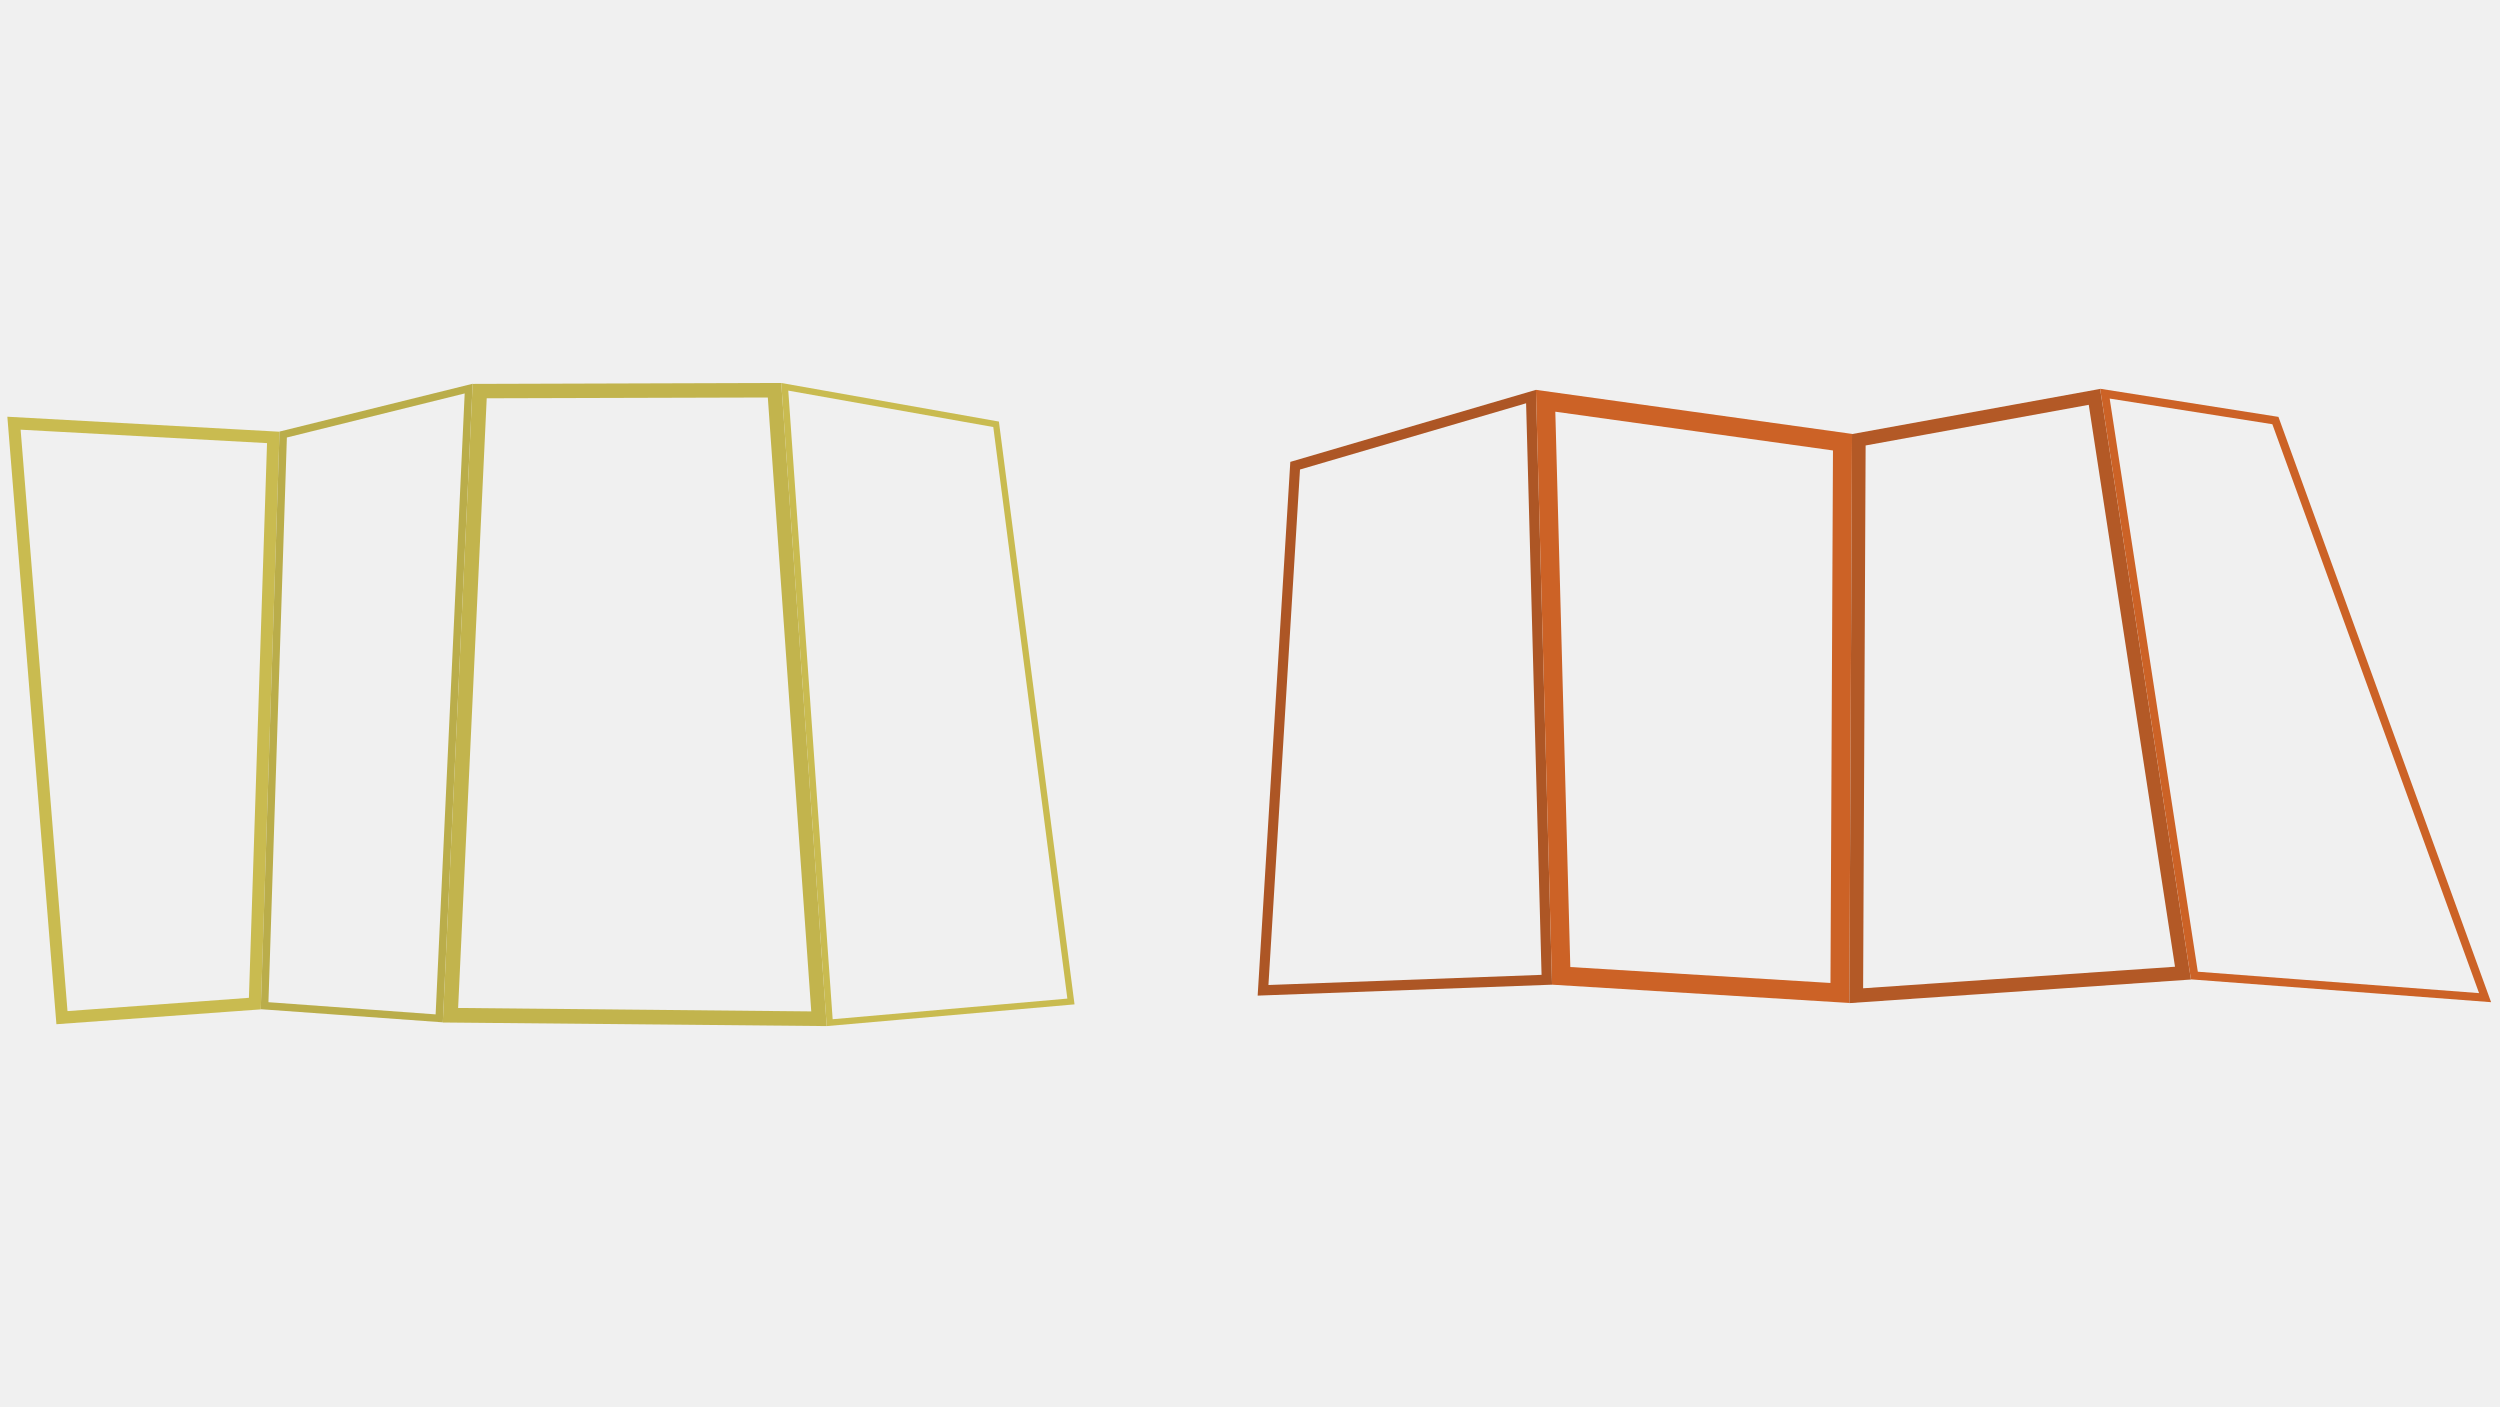
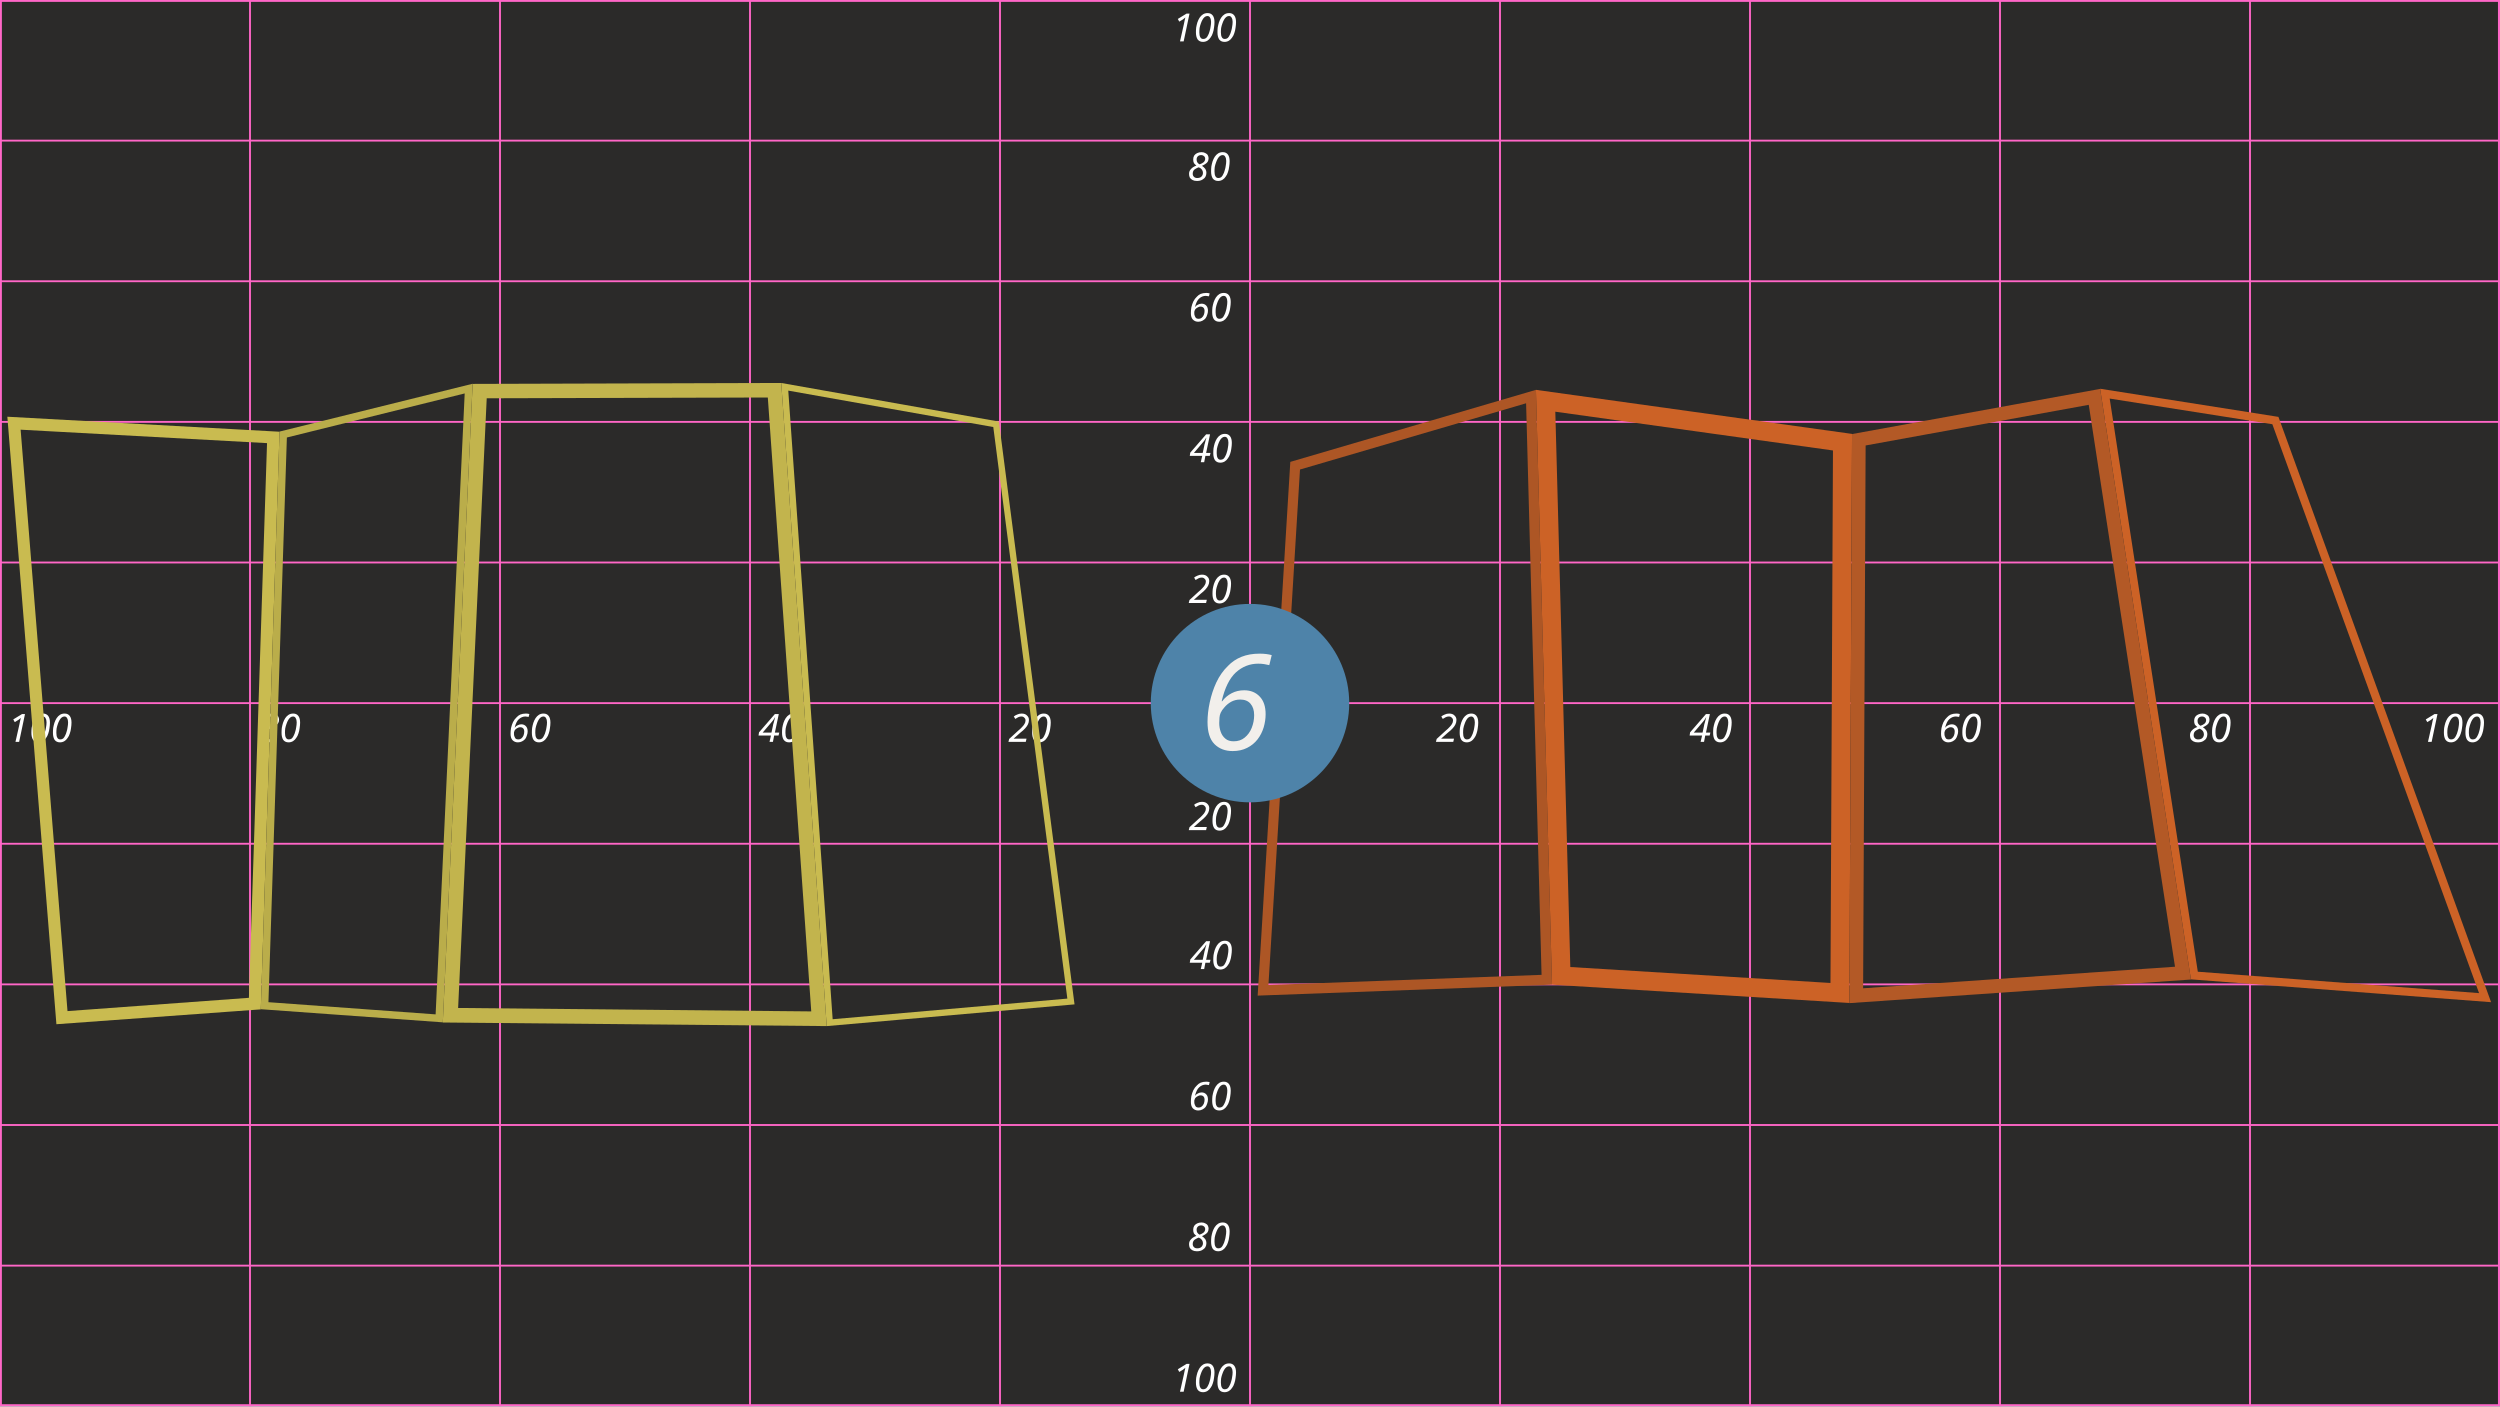
- <svg xmlns="http://www.w3.org/2000/svg" xmlns:xlink="http://www.w3.org/1999/xlink" id="uuid-6c173888-e471-438d-a2e3-cd1b7e5d34a3" data-name="ABs" width="160" height="90" viewBox="0 0 160 90">
+ <svg xmlns="http://www.w3.org/2000/svg" xmlns:xlink="http://www.w3.org/1999/xlink" id="uuid-fcf1353d-920d-412f-b4a2-6292b1d98020" data-name="ABs" width="160" height="90" viewBox="0 0 160 90">
  <defs>
    <style>
-       .uuid-62004523-ef84-4b5e-b5d4-2820be44a93c {
+       .uuid-07e3bbe4-2c1f-44b8-9439-77ed8ff3ba81 {
+         fill: #232323;
+       }
+ 
+       .uuid-2bd9154a-9b61-4e7c-8e03-02dd3aa0b5ed {
+         fill: #4e83a9;
+       }
+ 
+       .uuid-7368bca5-2cd5-4fd3-b764-5f54c2b9ed39 {
        fill: #c2b44d;
      }

-       .uuid-a9d7753d-2d81-457a-9ac5-005854fcd9a0 {
+       .uuid-cfe50825-c7c0-41d9-9085-5c0eeb8164b3 {
        fill: #baad4a;
      }

-       .uuid-4792467a-1ad3-4554-beec-1ecdca8ceb11 {
+       .uuid-6fdee401-2350-4e38-8f82-95672fa50e2f {
        fill: #ad5625;
      }

-       .uuid-14db5f66-56cf-4715-b93e-153249e960bc {
+       .uuid-80438452-d94d-4871-b1cd-c324d57f7d55 {
        fill: #b35926;
      }

-       .uuid-d256fed4-ed47-47cd-80f5-60f999ab2177 {
+       .uuid-fd48c93c-6779-4e17-8d42-1789e6d8dbd9 {
        fill: #cc6226;
      }

-       .uuid-3c59e274-a1f8-4fd2-8cbb-63006cb33994 {
+       .uuid-909d3951-0216-465c-9b7f-45ba8417ee10 {
+         fill: none;
+         stroke: #ff66c7;
+         stroke-width: .12px;
+       }
+ 
+       .uuid-9f195b6f-be98-4ce8-b472-00efb79f1d9d {
+         fill: #ff66c7;
+       }
+ 
+       .uuid-aa1b046a-e216-406a-be85-0d978c24e728 {
+         fill: #6e695a;
+         opacity: .1;
+       }
+ 
+       .uuid-c640393a-0dd5-4926-9626-c96eb8b1275b {
+         fill: #f2efeb;
+         font-size: 8.5px;
+       }
+ 
+       .uuid-c640393a-0dd5-4926-9626-c96eb8b1275b, .uuid-27a1a0bf-6939-4a45-a5a2-115c2f61e6b7 {
+         font-family: Exo-Italic, Exo;
+         font-style: italic;
+       }
+ 
+       .uuid-27a1a0bf-6939-4a45-a5a2-115c2f61e6b7 {
+         fill: #fff;
+         font-size: 2.5px;
+       }
+ 
+       .uuid-16546eb5-001c-4175-84c0-dd6e8c691baa {
        fill: #c9bb50;
      }
    </style>
-     <symbol id="uuid-d68e2c7d-27a2-448d-a2fe-ca1f9d05a6dc" data-name="Bounding Box" viewBox="0 0 161.31 93.86" />
+     <symbol id="uuid-b517f905-d779-44fe-97af-00b231d731fd" data-name="Bounding Box" viewBox="0 0 161.31 94.16">
+       <g>
+         <g id="uuid-da39e471-533c-44b3-933c-cf836f4434ba" data-name="BG">
+           <rect class="uuid-07e3bbe4-2c1f-44b8-9439-77ed8ff3ba81" x="1.31" width="160" height="90" />
+           <rect class="uuid-aa1b046a-e216-406a-be85-0d978c24e728" x="1.31" width="160" height="90" />
+         </g>
+         <g id="uuid-93bfd8f1-5a2a-461d-9481-52fd891477fd" data-name="Grid Lines">
+           <g>
+             <path class="uuid-9f195b6f-be98-4ce8-b472-00efb79f1d9d" d="M161.18.12v89.75H1.43V.12h159.75M161.31,0H1.31v90h160V0h0Z" />
+             <line class="uuid-909d3951-0216-465c-9b7f-45ba8417ee10" x1="1.31" y1="81" x2="161.31" y2="81" />
+             <line class="uuid-909d3951-0216-465c-9b7f-45ba8417ee10" x1="1.31" y1="72" x2="161.31" y2="72" />
+             <line class="uuid-909d3951-0216-465c-9b7f-45ba8417ee10" x1="1.31" y1="63" x2="161.31" y2="63" />
+             <line class="uuid-909d3951-0216-465c-9b7f-45ba8417ee10" x1="1.31" y1="54" x2="161.31" y2="54" />
+             <line class="uuid-909d3951-0216-465c-9b7f-45ba8417ee10" x1="1.31" y1="45" x2="161.31" y2="45" />
+             <line class="uuid-909d3951-0216-465c-9b7f-45ba8417ee10" x1="1.31" y1="36" x2="161.31" y2="36" />
+             <line class="uuid-909d3951-0216-465c-9b7f-45ba8417ee10" x1="1.31" y1="27" x2="161.31" y2="27" />
+             <line class="uuid-909d3951-0216-465c-9b7f-45ba8417ee10" x1="1.31" y1="18" x2="161.31" y2="18" />
+             <line class="uuid-909d3951-0216-465c-9b7f-45ba8417ee10" x1="1.31" y1="9" x2="161.31" y2="9" />
+             <line class="uuid-909d3951-0216-465c-9b7f-45ba8417ee10" x1="145.31" x2="145.31" y2="90" />
+             <line class="uuid-909d3951-0216-465c-9b7f-45ba8417ee10" x1="129.31" x2="129.31" y2="90" />
+             <line class="uuid-909d3951-0216-465c-9b7f-45ba8417ee10" x1="113.31" x2="113.31" y2="90" />
+             <line class="uuid-909d3951-0216-465c-9b7f-45ba8417ee10" x1="97.31" x2="97.31" y2="90" />
+             <line class="uuid-909d3951-0216-465c-9b7f-45ba8417ee10" x1="81.31" x2="81.31" y2="90" />
+             <line class="uuid-909d3951-0216-465c-9b7f-45ba8417ee10" x1="65.31" x2="65.31" y2="90" />
+             <line class="uuid-909d3951-0216-465c-9b7f-45ba8417ee10" x1="49.31" x2="49.31" y2="90" />
+             <line class="uuid-909d3951-0216-465c-9b7f-45ba8417ee10" x1="33.31" x2="33.31" y2="90" />
+             <line class="uuid-909d3951-0216-465c-9b7f-45ba8417ee10" x1="17.31" x2="17.31" y2="90" />
+           </g>
+         </g>
+         <g id="uuid-5ad6a99f-c528-40ae-a171-f15d10f16273" data-name="Numbers as %">
+           <text class="uuid-27a1a0bf-6939-4a45-a5a2-115c2f61e6b7" transform="translate(93.21 47.48)">
+             <tspan x="0" y="0">20</tspan>
+           </text>
+           <text class="uuid-27a1a0bf-6939-4a45-a5a2-115c2f61e6b7" transform="translate(109.43 47.48)">
+             <tspan x="0" y="0">40</tspan>
+           </text>
+           <text class="uuid-27a1a0bf-6939-4a45-a5a2-115c2f61e6b7" transform="translate(125.38 47.48)">
+             <tspan x="0" y="0">60</tspan>
+           </text>
+           <text class="uuid-27a1a0bf-6939-4a45-a5a2-115c2f61e6b7" transform="translate(141.36 47.48)">
+             <tspan x="0" y="0">80</tspan>
+           </text>
+           <text class="uuid-27a1a0bf-6939-4a45-a5a2-115c2f61e6b7" transform="translate(156.2 47.48)">
+             <tspan x="0" y="0">100</tspan>
+           </text>
+           <text class="uuid-27a1a0bf-6939-4a45-a5a2-115c2f61e6b7" transform="translate(1.8 47.48)">
+             <tspan x="0" y="0">100</tspan>
+           </text>
+           <text class="uuid-27a1a0bf-6939-4a45-a5a2-115c2f61e6b7" transform="translate(17.81 47.48)">
+             <tspan x="0" y="0">80</tspan>
+           </text>
+           <text class="uuid-27a1a0bf-6939-4a45-a5a2-115c2f61e6b7" transform="translate(33.83 47.48)">
+             <tspan x="0" y="0">60</tspan>
+           </text>
+           <text class="uuid-27a1a0bf-6939-4a45-a5a2-115c2f61e6b7" transform="translate(49.84 47.48)">
+             <tspan x="0" y="0">40</tspan>
+           </text>
+           <text class="uuid-27a1a0bf-6939-4a45-a5a2-115c2f61e6b7" transform="translate(65.85 47.48)">
+             <tspan x="0" y="0">20</tspan>
+           </text>
+           <text class="uuid-27a1a0bf-6939-4a45-a5a2-115c2f61e6b7" transform="translate(77.39 38.59)">
+             <tspan x="0" y="0">20</tspan>
+           </text>
+           <text class="uuid-27a1a0bf-6939-4a45-a5a2-115c2f61e6b7" transform="translate(77.44 29.58)">
+             <tspan x="0" y="0">40</tspan>
+           </text>
+           <text class="uuid-27a1a0bf-6939-4a45-a5a2-115c2f61e6b7" transform="translate(77.37 20.56)">
+             <tspan x="0" y="0">60</tspan>
+           </text>
+           <text class="uuid-27a1a0bf-6939-4a45-a5a2-115c2f61e6b7" transform="translate(77.3 11.55)">
+             <tspan x="0" y="0">80</tspan>
+           </text>
+           <text class="uuid-27a1a0bf-6939-4a45-a5a2-115c2f61e6b7" transform="translate(76.33 2.65)">
+             <tspan x="0" y="0">100</tspan>
+           </text>
+           <text class="uuid-27a1a0bf-6939-4a45-a5a2-115c2f61e6b7" transform="translate(76.33 89.07)">
+             <tspan x="0" y="0">100</tspan>
+           </text>
+           <text class="uuid-27a1a0bf-6939-4a45-a5a2-115c2f61e6b7" transform="translate(77.3 80.05)">
+             <tspan x="0" y="0">80</tspan>
+           </text>
+           <text class="uuid-27a1a0bf-6939-4a45-a5a2-115c2f61e6b7" transform="translate(77.37 71.04)">
+             <tspan x="0" y="0">60</tspan>
+           </text>
+           <text class="uuid-27a1a0bf-6939-4a45-a5a2-115c2f61e6b7" transform="translate(77.44 62.02)">
+             <tspan x="0" y="0">40</tspan>
+           </text>
+           <text class="uuid-27a1a0bf-6939-4a45-a5a2-115c2f61e6b7" transform="translate(77.39 53.13)">
+             <tspan x="0" y="0">20</tspan>
+           </text>
+         </g>
+       </g>
+     </symbol>
  </defs>
-   <g id="uuid-4af6731a-618a-4e93-ba23-745c9bb34065" data-name="AB06">
-     <use width="161.31" height="93.86" transform="translate(-1.31)" xlink:href="#uuid-d68e2c7d-27a2-448d-a2fe-ca1f9d05a6dc" />
+   <g id="uuid-8261df0a-546c-4599-a84e-b054b2b97ab2" data-name="AB06">
+     <use width="161.31" height="94.16" transform="translate(-1.31)" xlink:href="#uuid-b517f905-d779-44fe-97af-00b231d731fd" />
    <g>
-       <path class="uuid-3c59e274-a1f8-4fd2-8cbb-63006cb33994" d="M1.32,27.5l15.77.86-1.16,35.5-11.61.85L1.32,27.5M.47,26.67l3.14,38.88,13.08-.95,1.2-36.97L.47,26.67H.47Z" />
-       <path class="uuid-a9d7753d-2d81-457a-9ac5-005854fcd9a0" d="M29.74,25.18l-1.86,39.74-10.7-.78,1.18-36.14,11.38-2.82M30.25,24.56l-12.36,3.06-1.2,36.97,11.65.84,1.91-40.87h0Z" />
-       <path class="uuid-62004523-ef84-4b5e-b5d4-2820be44a93c" d="M49.14,25.44l2.78,39.29-22.6-.22,1.83-39.02,17.99-.05M50,24.51l-19.75.06-1.91,40.87,24.57.23-2.91-41.16h0Z" />
-       <path class="uuid-3c59e274-a1f8-4fd2-8cbb-63006cb33994" d="M50.45,25l13.12,2.33,4.74,36.58-15.02,1.32-2.84-40.22M50,24.51l2.91,41.16,15.86-1.39-4.84-37.3-13.93-2.47h0Z" />
-       <path class="uuid-4792467a-1ad3-4554-beec-1ecdca8ceb11" d="M97.67,25.81l.99,36.58-17.48.65,2.02-32.99,14.47-4.24M98.3,24.95l-15.72,4.61-2.09,34.16,18.84-.7-1.03-38.07h0Z" />
-       <path class="uuid-d256fed4-ed47-47cd-80f5-60f999ab2177" d="M99.55,26.35l17.76,2.48-.16,34.08-16.65-1.02-.96-35.54M98.3,24.95l1.03,38.07,19.03,1.17.17-36.42-20.23-2.82h0Z" />
-       <path class="uuid-14db5f66-56cf-4715-b93e-153249e960bc" d="M133.68,25.91l5.52,35.96-19.96,1.38.16-34.74,14.27-2.6M134.41,24.89l-15.88,2.89-.17,36.42,21.86-1.51-5.81-37.79h0Z" />
-       <path class="uuid-d256fed4-ed47-47cd-80f5-60f999ab2177" d="M135.03,25.51l10.4,1.64,13.23,36.41-18-1.37-5.64-36.68M134.41,24.89l5.81,37.79,19.21,1.46-13.61-37.46-11.41-1.8h0Z" />
+       <path class="uuid-16546eb5-001c-4175-84c0-dd6e8c691baa" d="M1.32,27.5l15.77.86-1.16,35.5-11.61.85L1.32,27.5M.47,26.67l3.14,38.88,13.08-.95,1.2-36.97L.47,26.67H.47Z" />
+       <path class="uuid-cfe50825-c7c0-41d9-9085-5c0eeb8164b3" d="M29.74,25.18l-1.86,39.74-10.7-.78,1.18-36.14,11.38-2.82M30.25,24.56l-12.36,3.06-1.2,36.97,11.65.84,1.91-40.87h0Z" />
+       <path class="uuid-7368bca5-2cd5-4fd3-b764-5f54c2b9ed39" d="M49.14,25.44l2.78,39.29-22.6-.22,1.83-39.02,17.99-.05M50,24.51l-19.75.06-1.91,40.87,24.57.23-2.91-41.16h0Z" />
+       <path class="uuid-16546eb5-001c-4175-84c0-dd6e8c691baa" d="M50.45,25l13.12,2.33,4.74,36.58-15.02,1.32-2.84-40.22M50,24.51l2.91,41.16,15.86-1.39-4.84-37.3-13.93-2.47h0Z" />
+       <path class="uuid-6fdee401-2350-4e38-8f82-95672fa50e2f" d="M97.67,25.81l.99,36.58-17.48.65,2.02-32.99,14.47-4.24M98.3,24.95l-15.72,4.61-2.09,34.16,18.84-.7-1.03-38.07h0Z" />
+       <path class="uuid-fd48c93c-6779-4e17-8d42-1789e6d8dbd9" d="M99.55,26.35l17.76,2.48-.16,34.08-16.65-1.02-.96-35.54M98.3,24.95l1.03,38.07,19.03,1.17.17-36.42-20.23-2.82h0Z" />
+       <path class="uuid-80438452-d94d-4871-b1cd-c324d57f7d55" d="M133.68,25.91l5.52,35.96-19.96,1.38.16-34.74,14.27-2.6M134.41,24.89l-15.88,2.89-.17,36.42,21.86-1.51-5.81-37.79h0Z" />
+       <path class="uuid-fd48c93c-6779-4e17-8d42-1789e6d8dbd9" d="M135.03,25.51l10.4,1.64,13.23,36.41-18-1.37-5.64-36.68M134.41,24.89l5.81,37.79,19.21,1.46-13.61-37.46-11.41-1.8h0Z" />
+     </g>
+     <g id="uuid-e9b40613-4522-4943-89e3-05c3e342b347" data-name="Single AB Number copy 5">
+       <g>
+         <circle class="uuid-2bd9154a-9b61-4e7c-8e03-02dd3aa0b5ed" cx="80" cy="45" r="6.35" />
+         <text class="uuid-c640393a-0dd5-4926-9626-c96eb8b1275b" transform="translate(76.75 47.99)">
+           <tspan x="0" y="0">6</tspan>
+         </text>
+       </g>
    </g>
  </g>
</svg>
